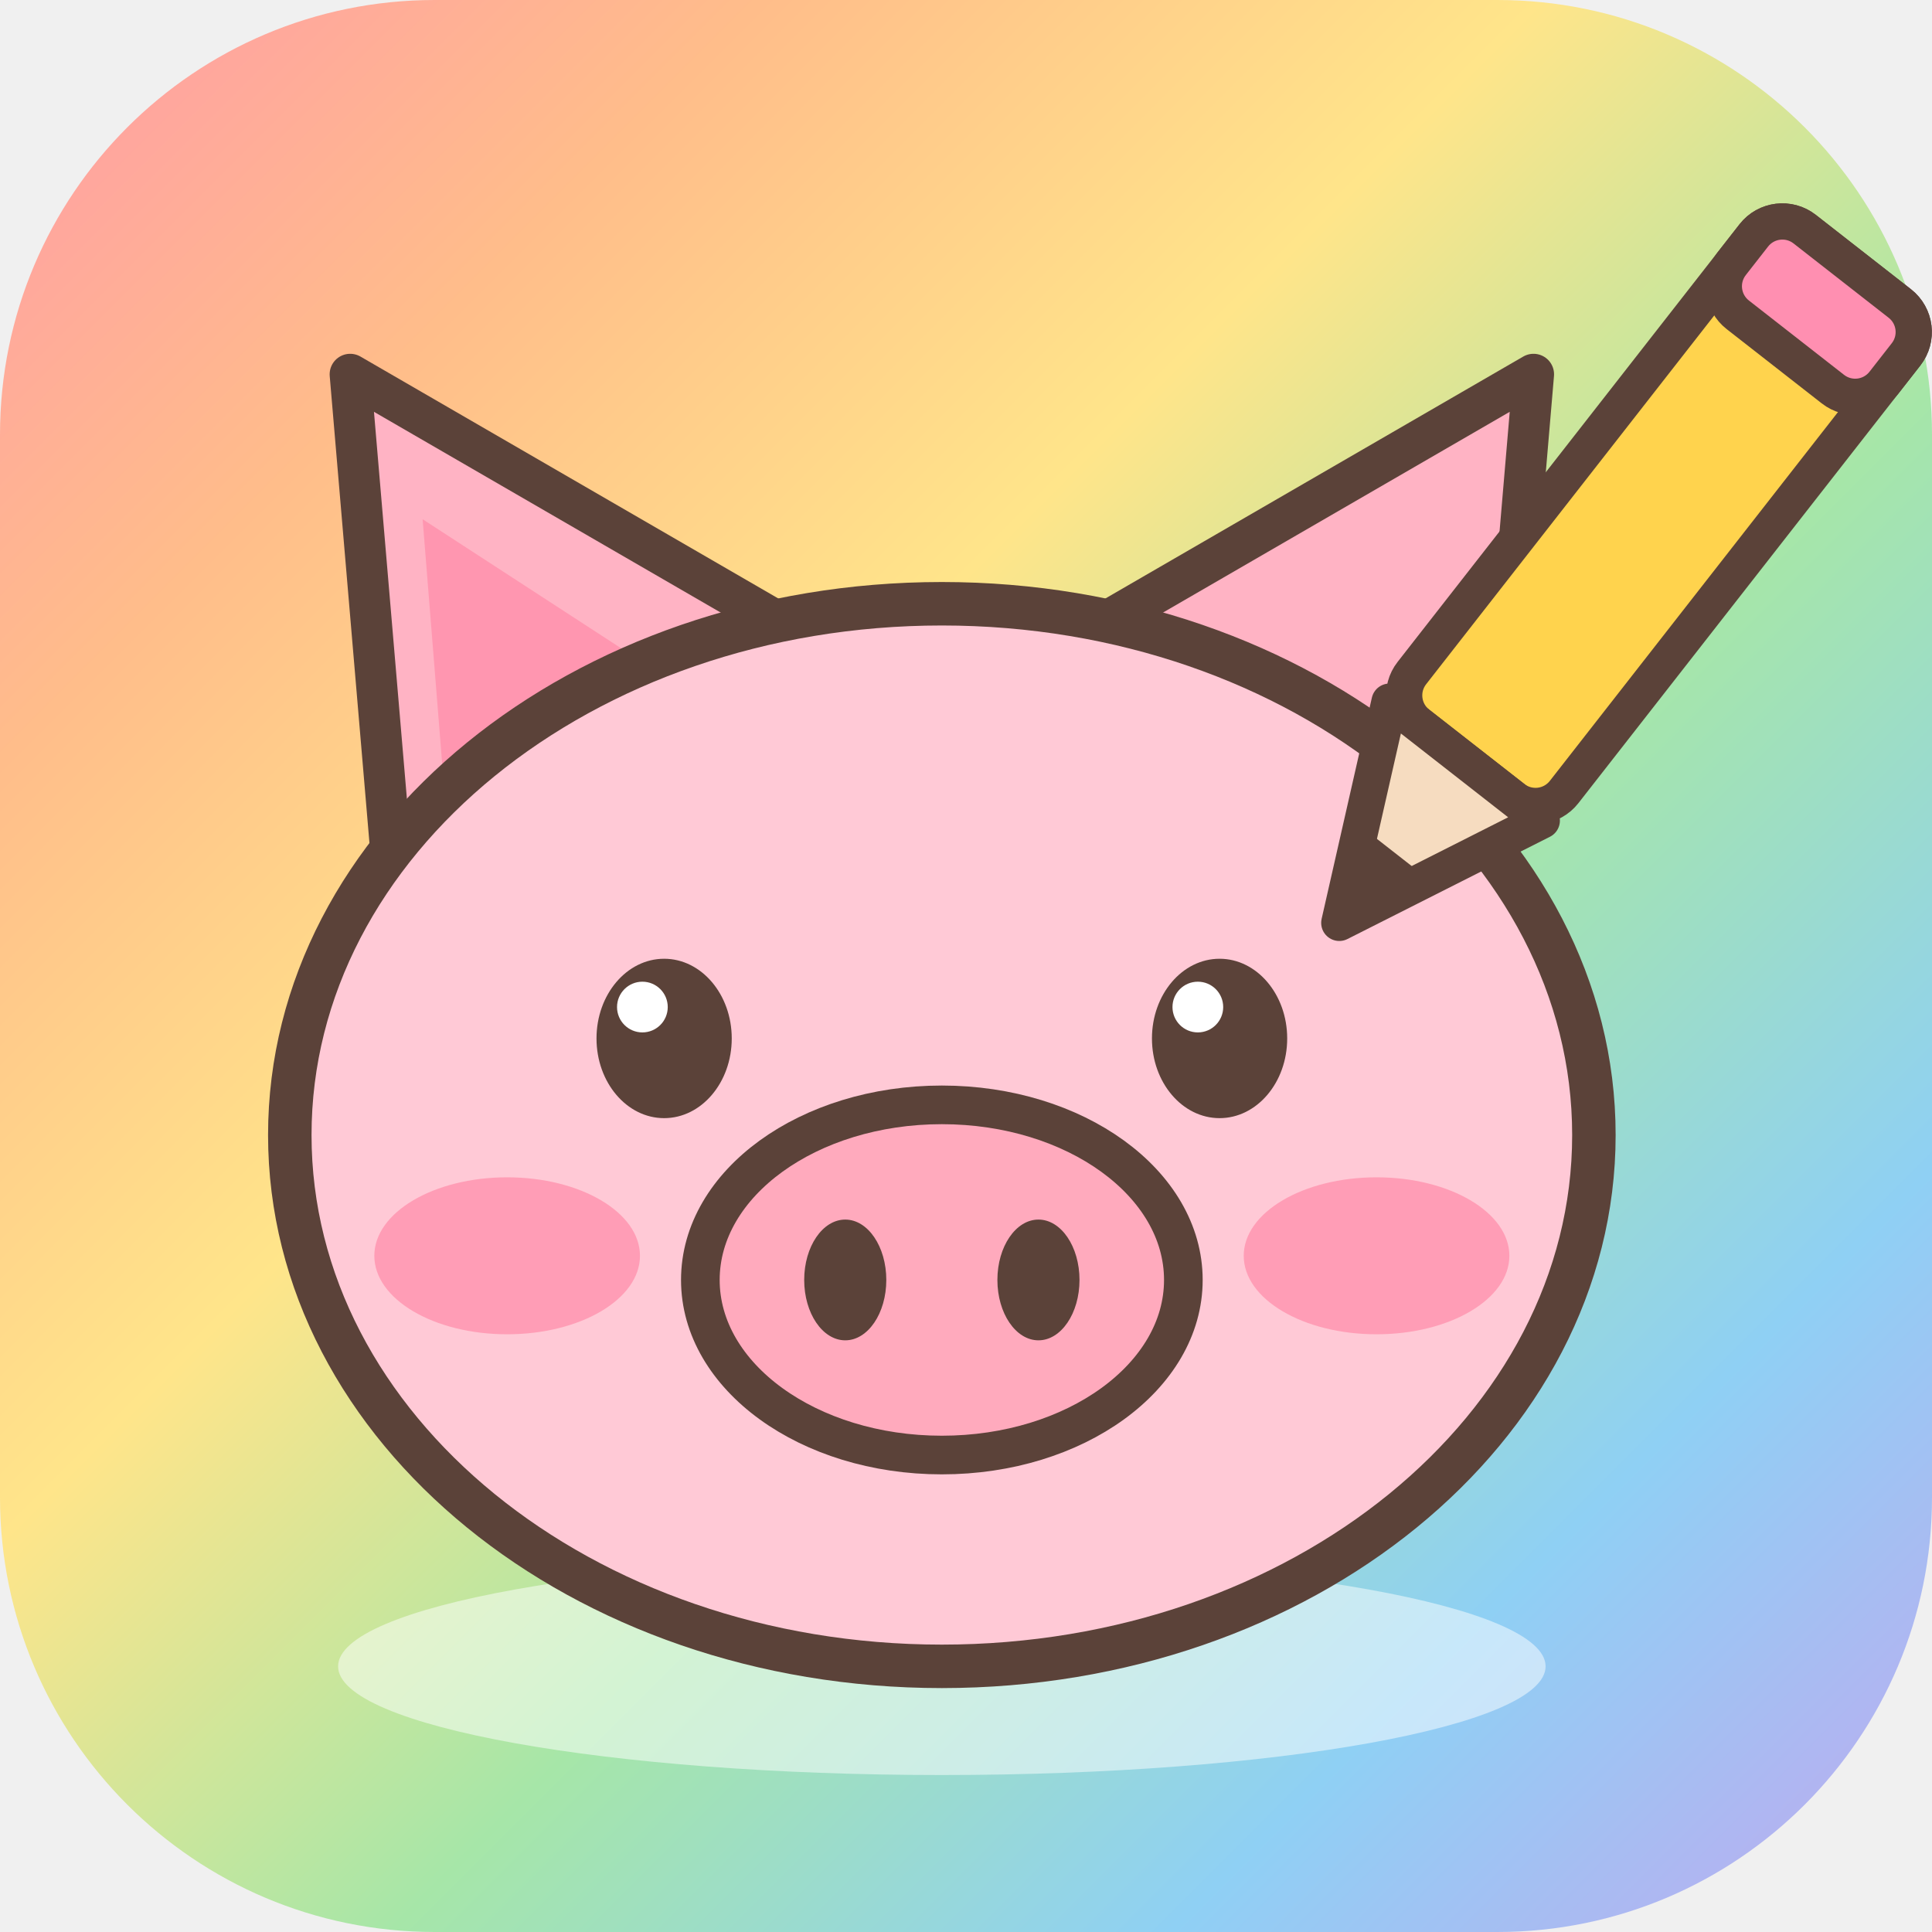
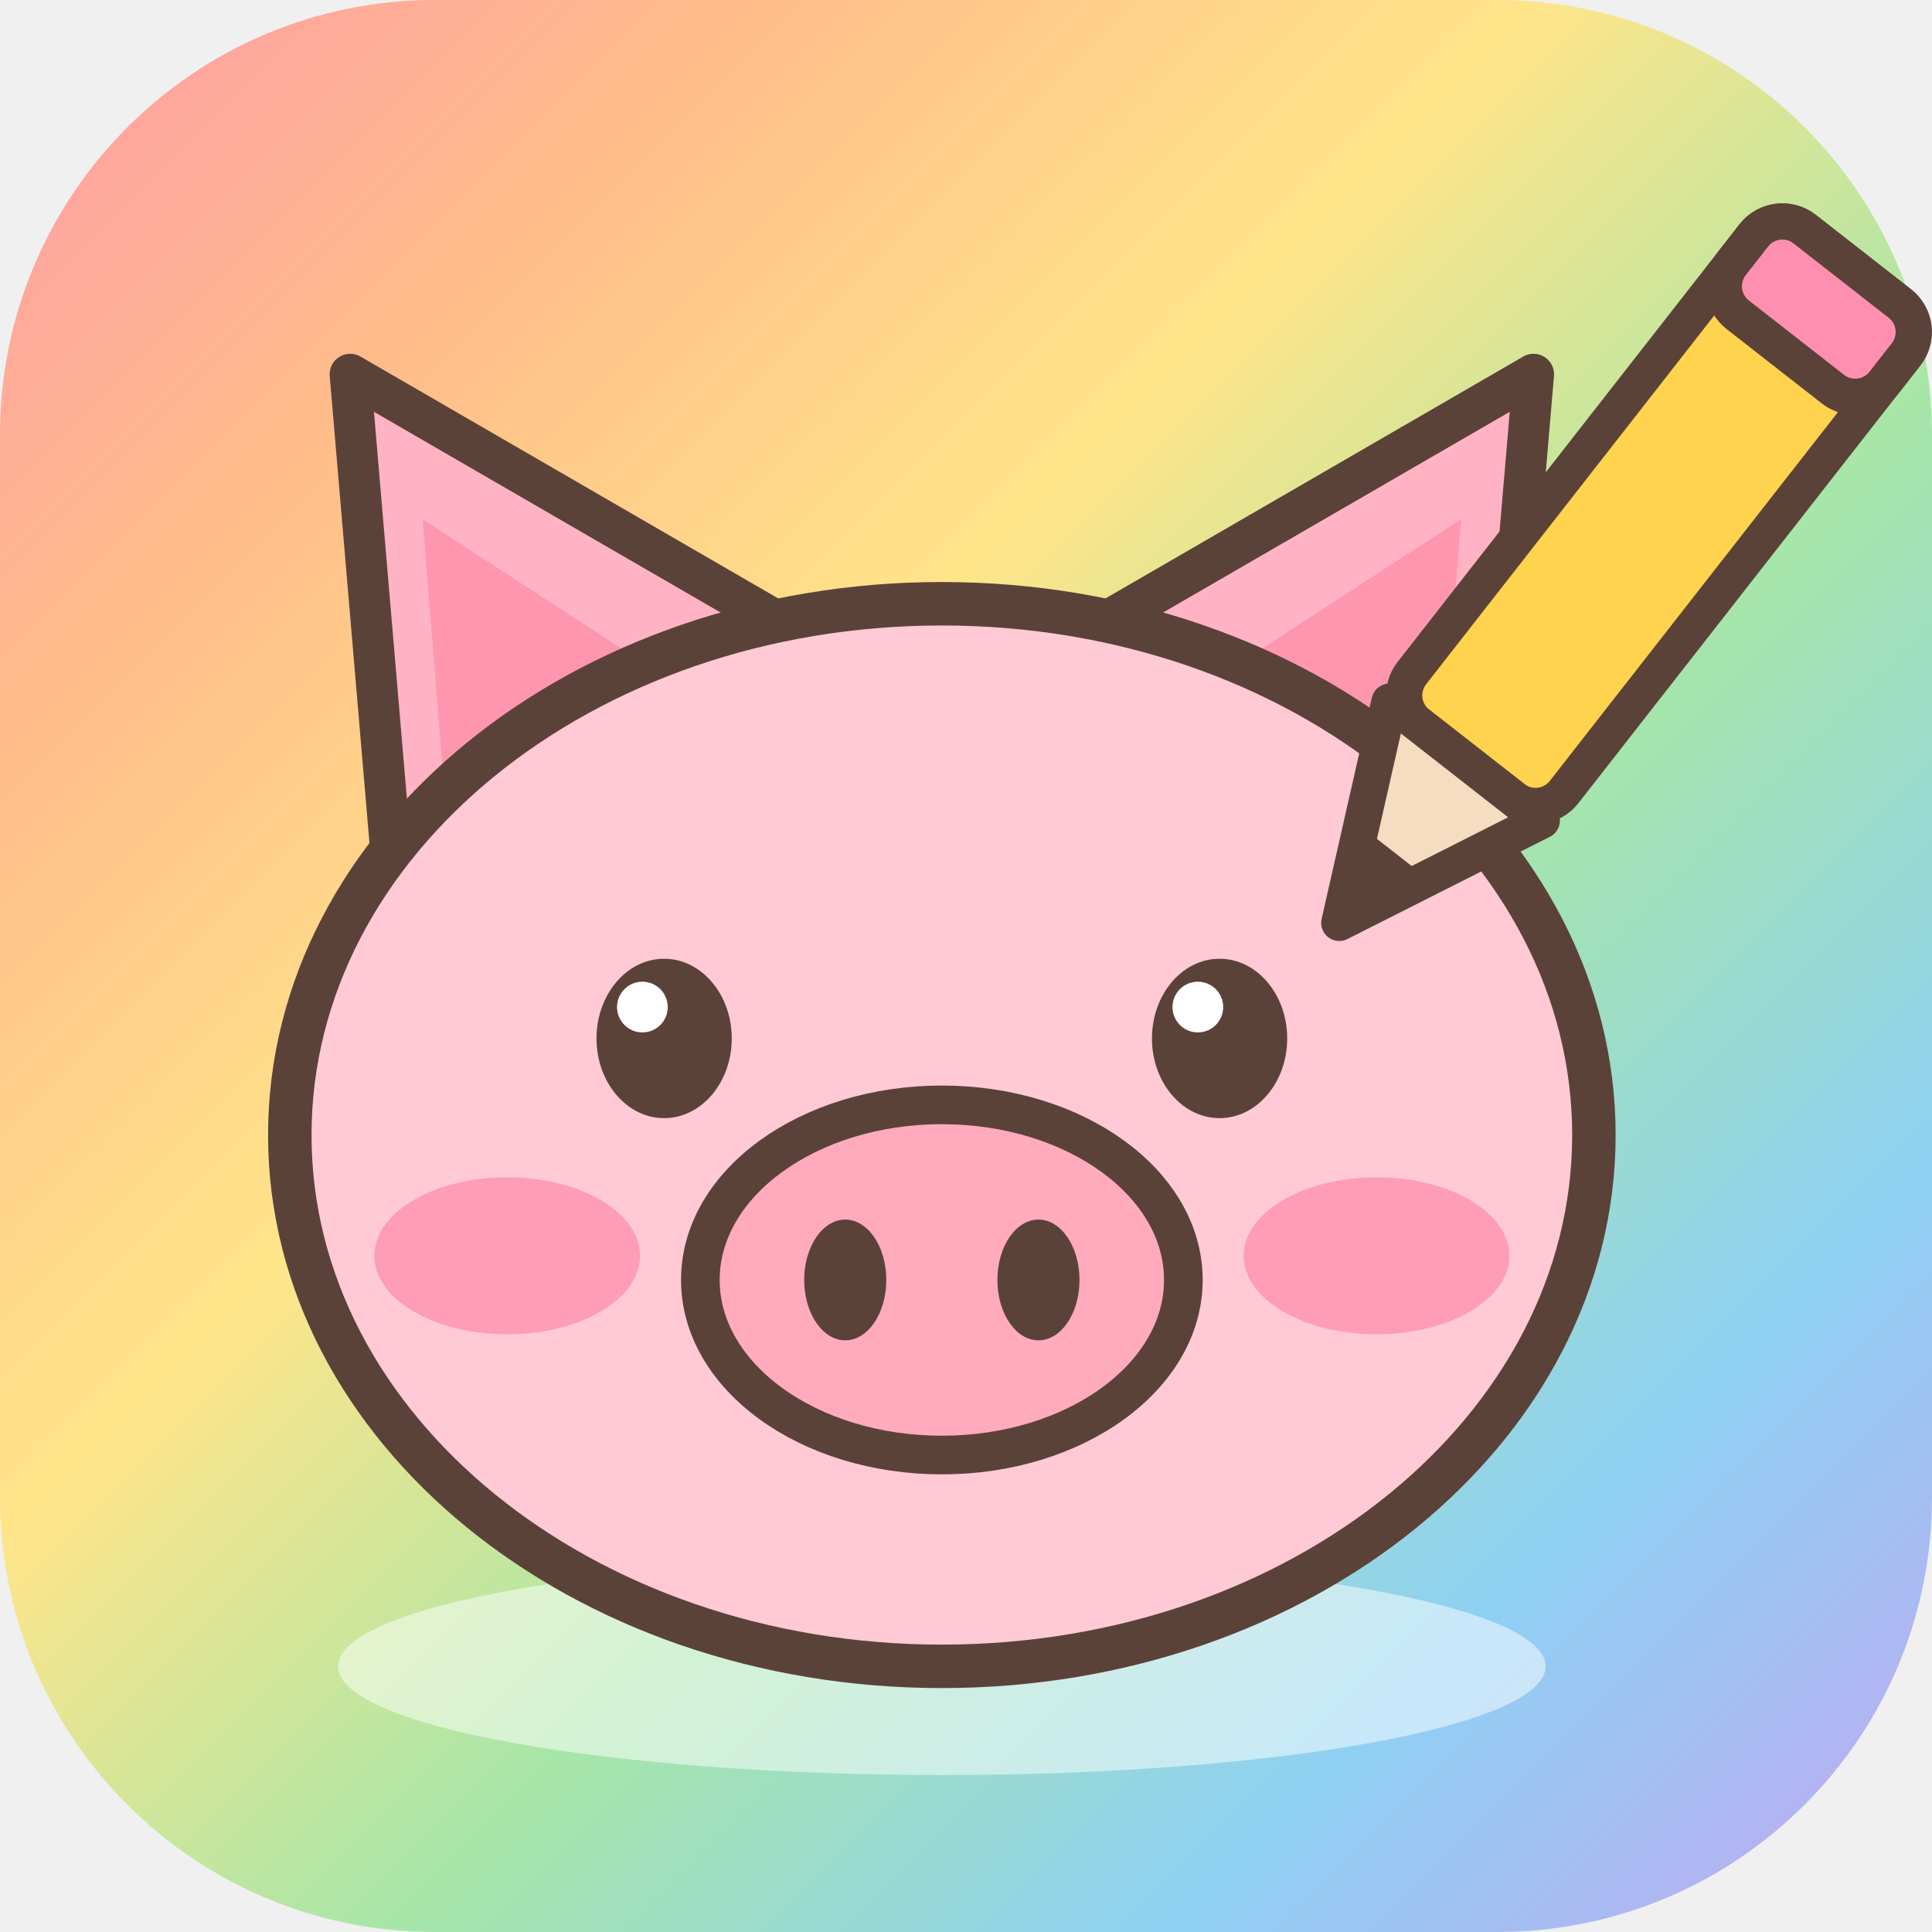
<svg xmlns="http://www.w3.org/2000/svg" viewBox="0 0 160 160">
  <defs>
    <linearGradient id="rb" x1="0" y1="0" x2="1" y2="1">
      <stop offset="0" stop-color="#ff9aa8" />
      <stop offset=".2" stop-color="#ffbd8a" />
      <stop offset=".4" stop-color="#ffe58a" />
      <stop offset=".6" stop-color="#a6e6a8" />
      <stop offset=".8" stop-color="#8fd0f4" />
      <stop offset="1" stop-color="#c3a6f0" />
    </linearGradient>
  </defs>
  <rect width="160" height="160" rx="36" fill="url(#rb)" />
  <ellipse cx="78" cy="138" rx="50" ry="9" fill="#ffffff" fill-opacity=".5" />
  <path d="M33 78 L29 31 L67 53 Z" fill="#ffb3c4" stroke="#5b4239" stroke-width="3.4" stroke-linejoin="round" />
  <path d="M123 78 L127 31 L89 53 Z" fill="#ffb3c4" stroke="#5b4239" stroke-width="3.4" stroke-linejoin="round" />
  <path d="M37 68 L35 43 L55 56 Z" fill="#ff8fab" opacity=".8" />
+   <path d="M119 68 L121 43 L101 56 Z" fill="#ff8fab" opacity=".8" />
  <ellipse cx="78" cy="94" rx="54" ry="44" fill="#ffc9d6" stroke="#5b4239" stroke-width="3.6" />
  <ellipse cx="42" cy="104" rx="11" ry="6.500" fill="#ff8fab" opacity=".75" />
  <ellipse cx="114" cy="104" rx="11" ry="6.500" fill="#ff8fab" opacity=".75" />
  <ellipse cx="55" cy="86" rx="5.600" ry="6.600" fill="#5b4239" />
  <circle cx="53.200" cy="83.400" r="2.100" fill="#fff" />
  <ellipse cx="101" cy="86" rx="5.600" ry="6.600" fill="#5b4239" />
  <circle cx="99.200" cy="83.400" r="2.100" fill="#fff" />
  <ellipse cx="78" cy="106" rx="20" ry="14.500" fill="#ffaabd" stroke="#5b4239" stroke-width="3.200" />
  <ellipse cx="70" cy="106" rx="3.400" ry="5" fill="#5b4239" />
  <ellipse cx="86" cy="106" rx="3.400" ry="5" fill="#5b4239" />
  <g transform="rotate(38 130 52)">
    <rect x="122" y="14" width="16" height="52" rx="3" fill="#ffd34d" stroke="#5b4239" stroke-width="3" stroke-linejoin="round" />
    <path d="M122 66 h16 l-8 17 z" fill="#f6dcc0" stroke="#5b4239" stroke-width="3" stroke-linejoin="round" />
    <path d="M126.600 75.600 h6.800 l-3.400 7.400 z" fill="#5b4239" />
    <rect x="122" y="14" width="16" height="9" rx="3" fill="#ff8fb1" stroke="#5b4239" stroke-width="3" stroke-linejoin="round" />
  </g>
</svg>
